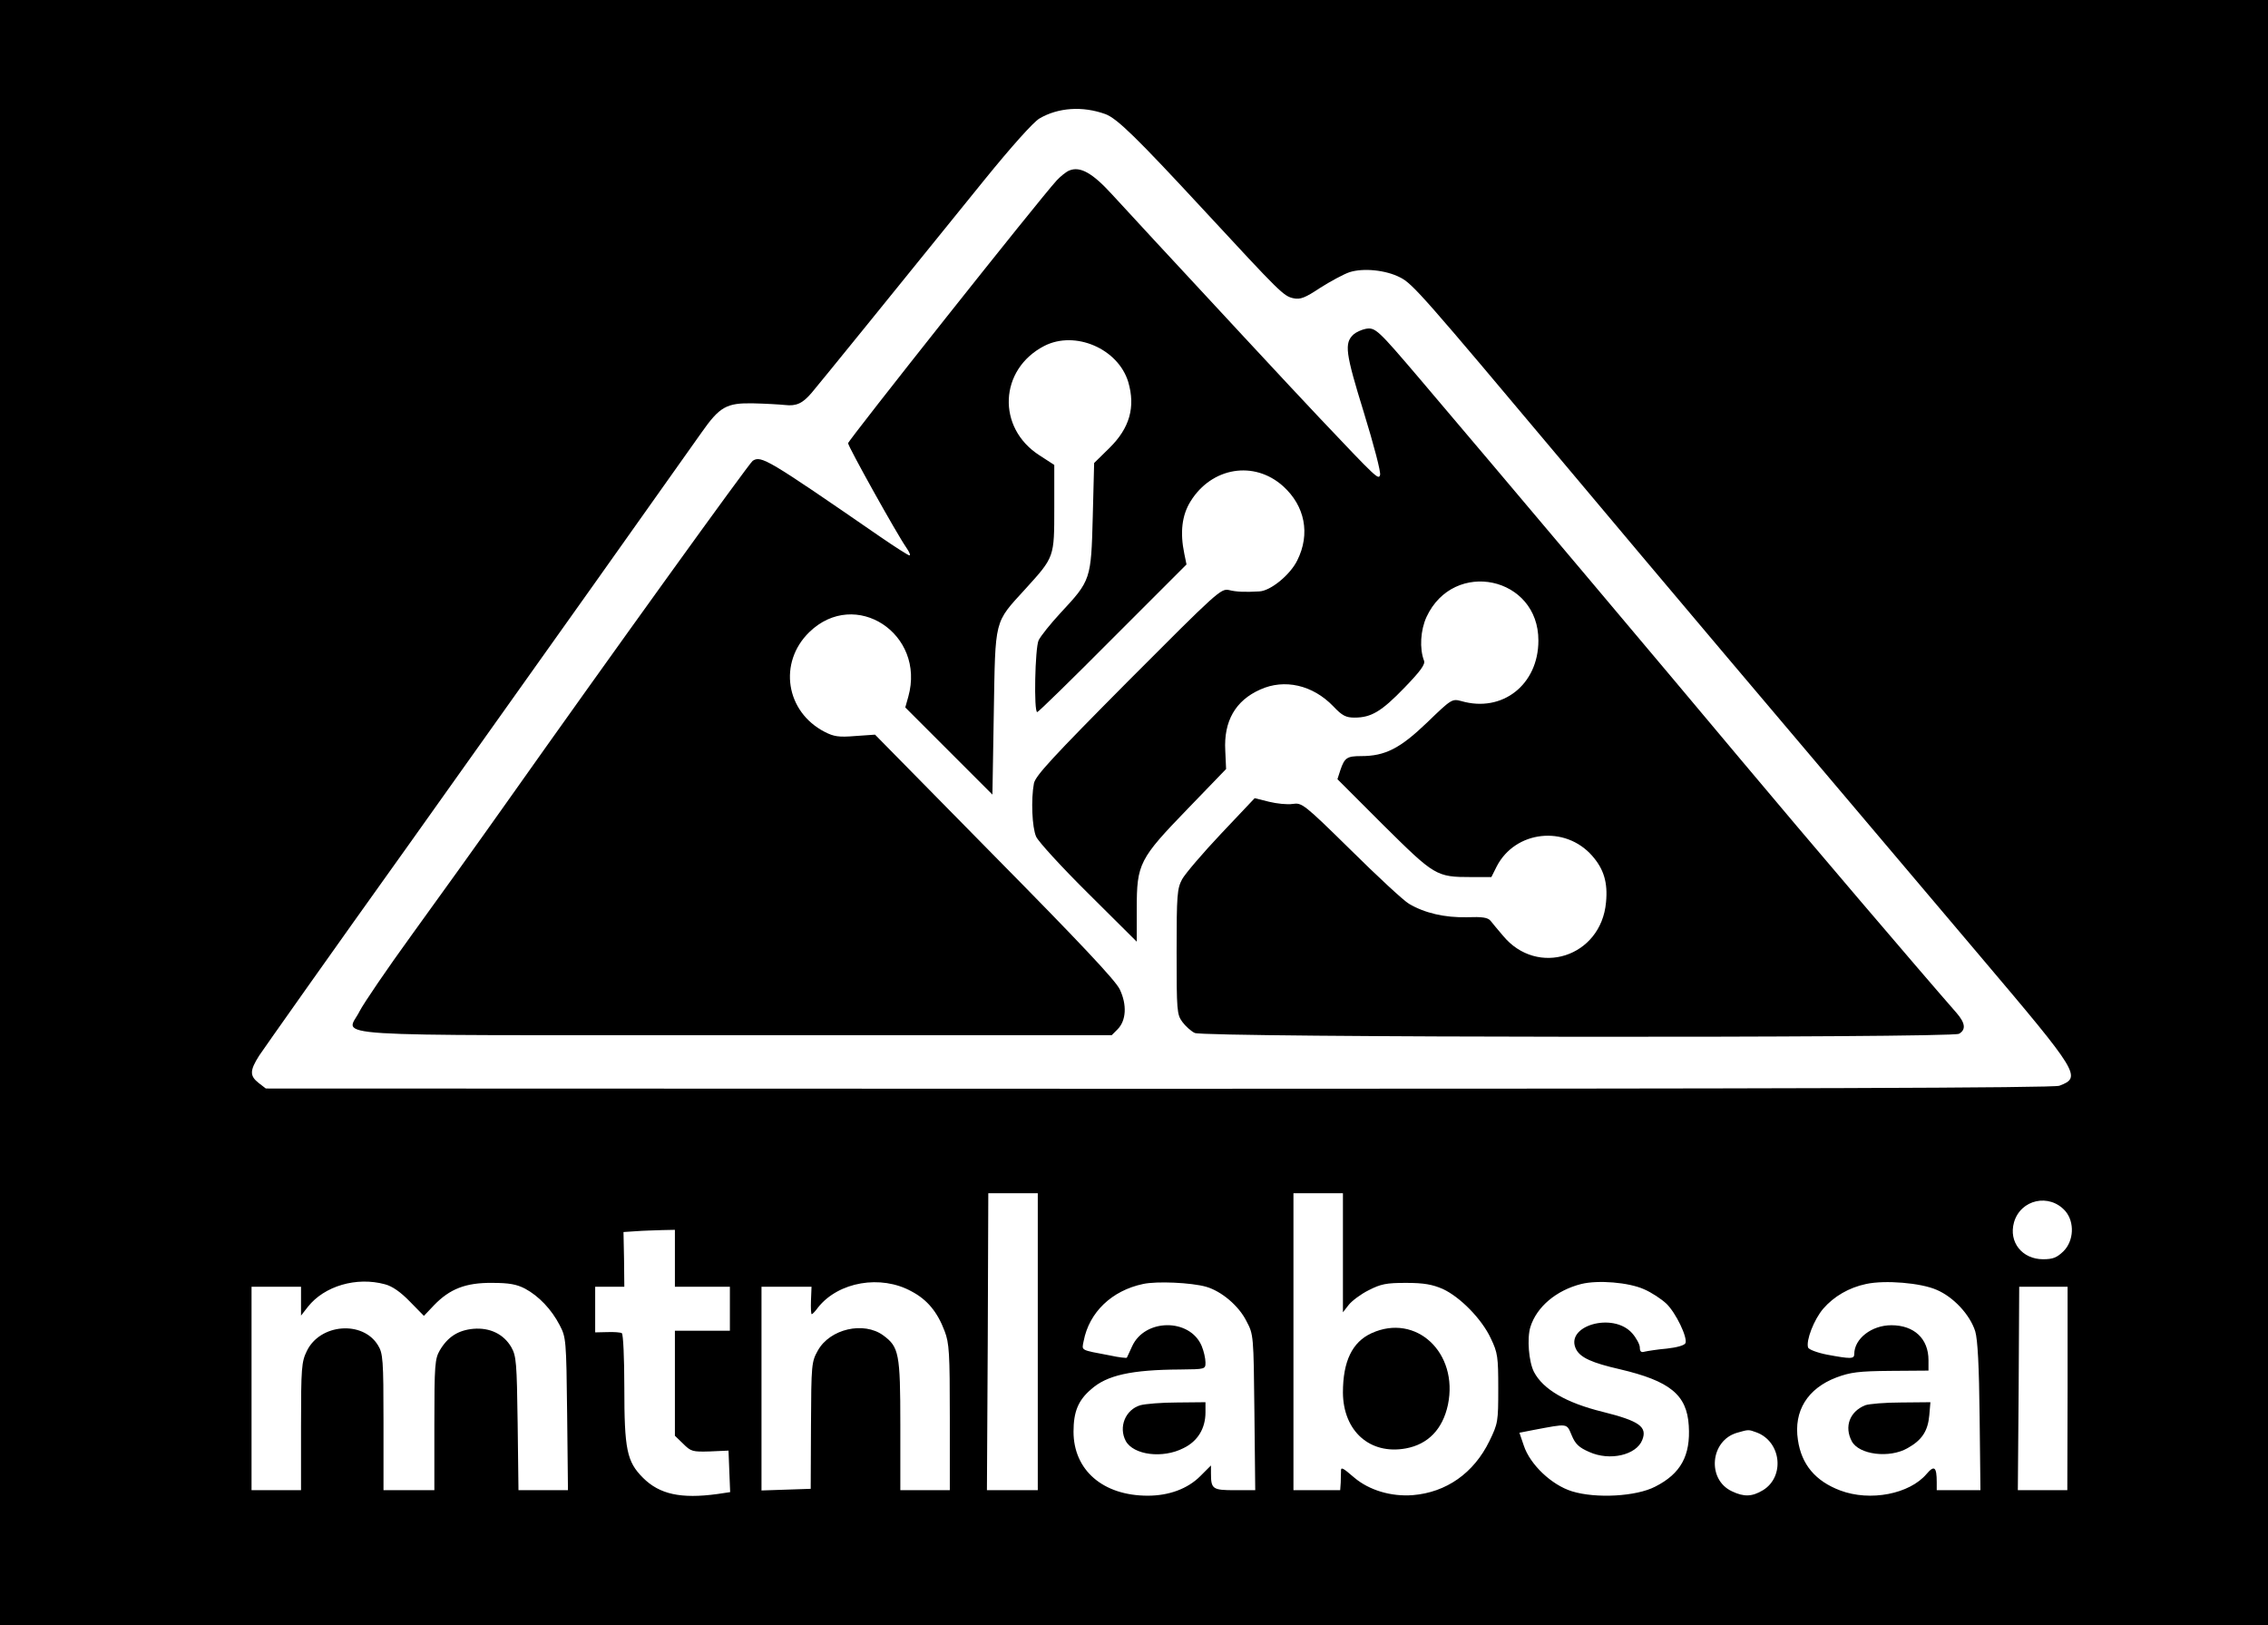
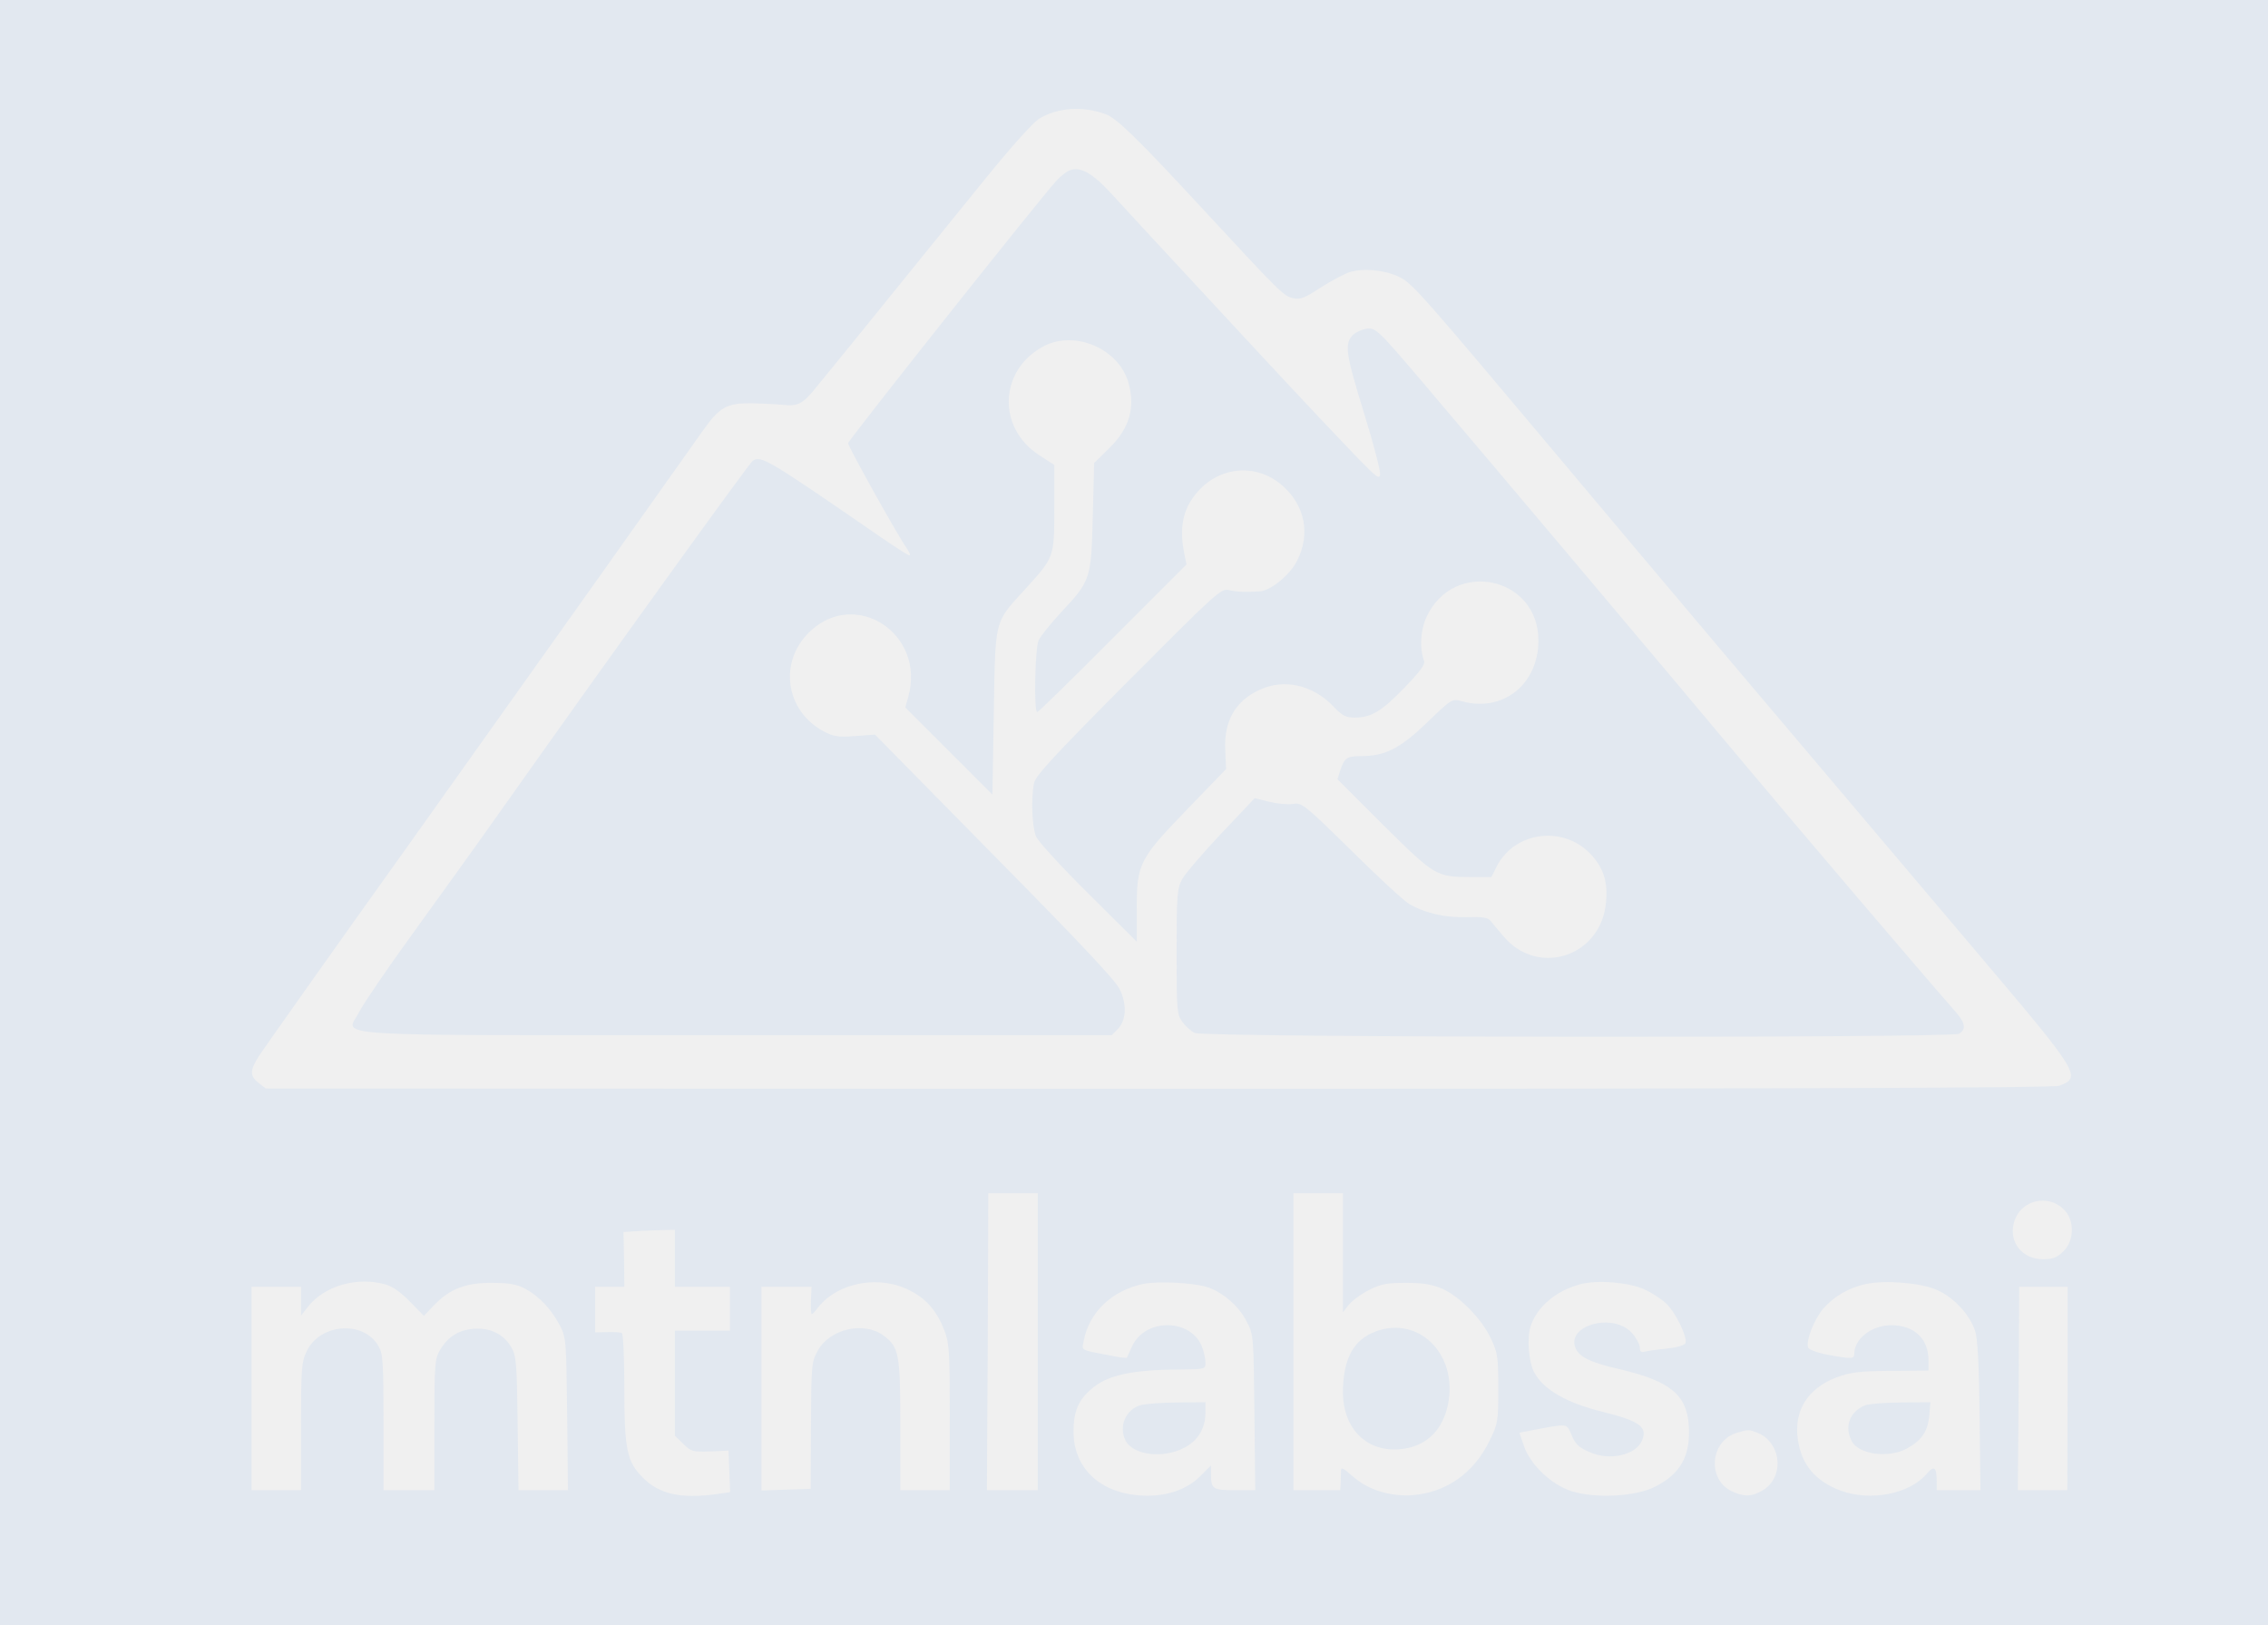
<svg xmlns="http://www.w3.org/2000/svg" width="1100" height="788" viewBox="0 0 1100 788">
-   <path id="Shape" fill="#ffffff" fill-rule="evenodd" stroke="none" d="M -118 1108 L 1247 1108 L 1247 -257 L -118 -257 Z" />
  <g id="Group">
-     <path id="Path" fill="#000000" stroke="none" d="M -118 425.333 L -118 1108 L 564.667 1108 L 1247.333 1108 L 1247.333 425.333 L 1247.333 -257.333 L 564.667 -257.333 L -118 -257.333 L -118 425.333 Z M 536.133 55.333 C 541.867 57.467 551.6 67.067 583.333 101.333 C 621.467 142.533 622.533 143.6 627.467 144.667 C 630.667 145.333 633.067 144.4 640.267 139.6 C 645.333 136.4 651.733 132.933 654.533 132 C 661.2 129.867 672.133 130.933 679.067 134.533 C 685.2 137.6 690.267 143.467 759.6 226 C 806 281.333 854.933 339.2 960.533 463.867 C 1008.533 520.533 1009.733 522.4 998.8 526.533 C 996.133 527.6 867.2 528 562 528 L 128.933 527.867 L 125.467 525.2 C 121.067 521.733 121.067 519.2 125.733 511.867 C 127.867 508.667 160.667 462.133 198.933 408.667 C 262.933 318.8 326.267 229.6 340.267 209.733 C 349.067 197.2 352.4 195.333 365.333 195.6 C 371.2 195.733 378.133 196.133 380.667 196.4 C 386.267 197.067 389.333 195.6 393.733 190.4 C 396.933 186.667 434.133 140.8 477.467 87.2 C 490.667 70.933 501.2 59.2 504.133 57.467 C 513.2 52.133 525.067 51.333 536.133 55.333 Z M 503.333 650.667 L 503.333 722.667 L 491.067 722.667 L 478.667 722.667 L 479.067 650.667 L 479.333 578.667 L 491.333 578.667 L 503.333 578.667 L 503.333 650.667 Z M 651.333 607.467 L 651.333 636.4 L 654.133 632.8 C 655.733 630.8 660 627.6 663.733 625.733 C 669.733 622.667 672.267 622.133 682 622.133 C 690.667 622.133 694.8 622.933 699.733 625.067 C 708.133 628.933 718.667 639.6 723.067 649.067 C 726.4 656 726.667 658 726.667 673.333 C 726.667 689.467 726.533 690.267 722.4 698.8 C 714.8 714.4 701.467 723.733 685.2 725.067 C 674.667 725.867 664 722.667 656.8 716.533 C 651.067 711.6 650.267 711.2 650.4 713.6 C 650.4 714.533 650.267 716.933 650.267 718.933 L 650 722.667 L 638.667 722.667 L 627.333 722.667 L 627.333 650.667 L 627.333 578.667 L 639.333 578.667 L 651.333 578.667 L 651.333 607.467 Z M 1001.733 587.333 C 1006.267 592.667 1005.867 601.733 1000.8 606.8 C 997.6 609.867 995.733 610.667 990.933 610.667 C 980.8 610.667 974.133 602.4 976.8 592.8 C 980 581.6 994 578.533 1001.733 587.333 Z M 327.333 610.267 L 327.333 624 L 340.667 624 L 354 624 L 354 634.667 L 354 645.333 L 340.667 645.333 L 327.333 645.333 L 327.333 670.8 L 327.333 696.267 L 331.333 700.133 C 335.067 703.867 335.867 704.133 344.267 703.867 L 353.333 703.467 L 353.733 713.6 L 354.133 723.6 L 347.867 724.533 C 330.267 726.933 319.867 724.667 311.867 716.667 C 304 708.8 302.8 702.933 302.8 672.667 C 302.8 658.667 302.267 646.933 301.6 646.533 C 301.067 646.133 297.867 645.867 294.533 646 L 288.667 646.133 L 288.667 635.067 L 288.667 624 L 295.733 624 L 302.8 624 L 302.667 610.667 L 302.4 597.467 L 308.533 597.067 C 311.867 596.8 317.467 596.667 321.067 596.533 L 327.333 596.4 L 327.333 610.267 Z M 186.667 622.8 C 190.267 623.733 194.267 626.533 198.8 631.2 L 205.6 638.133 L 210.533 632.933 C 218.133 625.067 225.867 622 238.667 622.133 C 246.933 622.133 250.533 622.8 254.667 624.933 C 261.333 628.533 267.467 634.933 271.467 642.667 C 274.533 648.533 274.667 649.733 275.067 685.6 L 275.467 722.667 L 263.467 722.667 L 251.467 722.667 L 251.067 690.267 C 250.667 660.667 250.4 657.6 248 653.333 C 244.267 646.933 237.6 643.733 229.6 644.4 C 222.267 645.067 217.2 648.267 213.333 654.8 C 210.933 658.933 210.667 661.733 210.667 690.933 L 210.667 722.667 L 198.4 722.667 L 186 722.667 L 186 689.6 C 186 659.333 185.733 656.267 183.333 652.4 C 176 640.267 155.2 641.867 148.8 655.2 C 146.267 660.4 146 663.2 146 691.733 L 146 722.667 L 134 722.667 L 122 722.667 L 122 673.333 L 122 624 L 134 624 L 146 624 L 146 630.933 L 146 638 L 149.333 633.733 C 157.333 623.6 172.933 619.067 186.667 622.8 Z M 442.133 626.267 C 449.733 630.267 454.667 636.267 458.133 645.467 C 460.4 651.333 460.667 656.133 460.667 687.333 L 460.667 722.667 L 448.667 722.667 L 436.667 722.667 L 436.667 690.933 C 436.667 656.267 436 653.2 428.4 647.6 C 418.933 640.667 402.533 644.4 396.667 654.933 C 393.6 660.4 393.467 661.6 393.333 691.333 L 393.2 722 L 381.333 722.4 L 369.333 722.8 L 369.333 673.333 L 369.333 624 L 381.467 624 L 393.6 624 L 393.333 630.667 C 393.2 634.267 393.333 637.333 393.733 637.333 C 394 637.333 395.467 635.867 396.8 634 C 406.667 621.6 427.2 618 442.133 626.267 Z M 584.933 624 C 592.4 626.133 600.8 633.2 604.533 640.667 C 608 647.2 608 647.467 608.4 684.933 L 608.8 722.667 L 598.933 722.667 C 588.133 722.667 587.333 722.133 587.333 714.533 L 587.333 710.667 L 582.133 715.867 C 576 722 566.933 725.333 556.667 725.333 C 534.933 725.333 520.667 712.933 520.667 694.267 C 520.667 684.667 522.933 679.067 529.2 673.733 C 536.8 666.933 548.533 664.267 572.4 664.133 C 584.667 664 584.667 664 584.667 660.667 C 584.667 658.8 583.867 655.2 582.8 652.667 C 577.067 639.2 555.2 639.333 549.067 652.933 C 547.733 655.733 546.667 658.267 546.533 658.4 C 546.267 658.667 542.667 658.267 538.4 657.333 C 523.6 654.533 524.667 655.067 525.6 650.267 C 528.267 636.4 539.2 625.867 554.4 622.667 C 561.067 621.2 577.867 622 584.933 624 Z M 797.333 625.2 C 801.067 626.8 805.867 630 808.267 632.267 C 812.8 636.667 818.533 648.533 817.467 651.333 C 817.067 652.4 813.333 653.467 808.4 654 C 803.733 654.4 798.933 655.2 797.733 655.467 C 796 656 795.333 655.467 795.333 653.467 C 795.333 652 793.6 648.8 791.6 646.533 C 782.267 636 758.4 643.067 764.533 654.533 C 766.667 658.4 772.133 660.933 785.6 664 C 810 669.733 818.133 676.4 819.067 691.333 C 820 705.867 815.2 714.667 802.8 720.933 C 793.6 725.733 774 726.8 762.4 723.2 C 752.533 720.133 742.133 710.267 739.067 701.067 L 736.933 694.8 L 743.733 693.467 C 760.8 690.267 759.733 690.133 762.267 696 C 764 700.267 765.867 702 770.8 704.133 C 780.8 708.667 793.733 705.6 796.533 698.267 C 799.067 691.867 794.933 689.067 777.333 684.667 C 759.467 680.267 748.4 673.733 744 665.333 C 741.467 660.4 740.533 649.067 742.267 643.467 C 745.333 633.733 754.8 625.733 766.933 622.667 C 775.067 620.667 789.867 621.867 797.333 625.2 Z M 939.2 625.467 C 947.467 628.933 955.467 637.6 958 645.6 C 959.2 649.6 959.867 662.4 960.133 686.933 L 960.533 722.667 L 949.867 722.667 L 939.333 722.667 L 939.333 718.8 C 939.333 711.333 938.133 710.4 934.4 714.8 C 926.133 724.533 907.067 728.267 892.533 722.8 C 880.533 718.267 873.733 710.267 872 698.267 C 869.867 684.267 876.667 673.333 890.667 668 C 897.467 665.467 901.467 664.933 916.933 664.8 L 935.333 664.667 L 935.333 659.6 C 935.333 649.2 928.4 642.667 917.333 642.667 C 907.733 642.667 899.333 649.2 899.333 656.667 C 899.333 659.067 897.6 659.067 886.133 656.933 C 881.333 656 877.2 654.4 876.933 653.467 C 875.867 650.133 879.733 640 884.267 634.667 C 889.467 628.667 896.8 624.4 905.067 622.667 C 914.267 620.667 931.6 622.133 939.2 625.467 Z M 1002.8 673.333 L 1002.667 722.667 L 990.667 722.667 L 978.667 722.667 L 979.067 673.333 L 979.333 624 L 991.067 624 L 1002.8 624 L 1002.8 673.333 Z M 852 694.667 C 864 699.2 865.733 716.133 855.067 722.667 C 849.733 725.867 845.867 726 840 723.2 C 827.733 717.467 829.467 698.533 842.533 694.8 C 848.133 693.2 848 693.2 852 694.667 Z" />
-     <path id="path1" fill="#000000" stroke="none" d="M 518.667 82.667 C 517.2 83.2 514.4 85.467 512.533 87.467 C 504.267 96.4 411.333 213.6 411.333 214.933 C 411.333 216.533 434.933 258.933 439.6 265.6 C 441.067 267.733 441.733 269.333 441.067 269.333 C 440.533 269.333 434 265.2 426.667 260.133 C 372.133 222.533 369.2 220.8 365.067 223.467 C 363.333 224.667 296.133 317.867 245.6 389.333 C 232.4 408 211.733 436.8 199.733 453.333 C 187.733 469.867 176.4 486.533 174.4 490.4 C 168.133 503.2 149.6 502 357.333 502 L 539.2 502 L 542 499.2 C 546.267 494.933 546.667 487.2 543.067 479.733 C 540.933 475.333 523.333 456.667 482.133 414.933 L 424.4 356.267 L 414.8 356.933 C 406.8 357.6 404.4 357.2 400 354.933 C 381.067 345.2 377.333 321.333 392.533 306.533 C 414.8 284.933 449.067 307.333 440.533 337.867 L 439.067 343.067 L 460.267 364.267 L 481.333 385.333 L 482 345.733 C 482.8 299.6 482 302.4 497.333 285.6 C 511.467 270 511.333 270.4 511.333 246.133 L 511.333 225.467 L 504.133 220.8 C 483.333 207.467 484.533 179.067 506.533 167.733 C 521.467 160.133 542.267 169.067 547.2 185.2 C 550.8 197.467 547.867 207.6 538.133 217.2 L 530.667 224.533 L 530 250.533 C 529.2 281.067 529.067 281.467 514.4 297.2 C 509.467 302.533 504.667 308.533 503.733 310.533 C 502 314.267 501.333 345.333 503.067 345.333 C 503.6 345.333 520.133 329.2 539.733 309.467 L 575.467 273.733 L 574.4 268.533 C 572.267 258.267 573.2 249.867 577.467 243.067 C 587.733 226.533 608.267 223.2 622.267 235.733 C 632.933 245.333 635.6 258.933 629.2 271.733 C 625.733 278.8 616.267 286.533 610.8 286.8 C 604 287.2 599.733 287.067 596 286.133 C 592.133 285.333 590.267 287.067 547.2 330.267 C 510.667 367.067 502.267 376.133 501.467 379.867 C 500 387.6 500.533 401.2 502.533 405.733 C 503.6 408.133 514.933 420.533 527.867 433.333 L 551.333 456.667 L 551.333 440.667 C 551.333 418.8 552.533 416.533 576.133 392.133 L 594.667 372.933 L 594.267 364 C 593.467 349.733 599.2 339.733 611.2 334.4 C 622.933 329.067 636.667 332.133 646.667 342.533 C 650.933 347.067 652.8 348 656.933 348 C 665.067 348 670 345.067 681.2 333.467 C 689.067 325.333 691.333 322.133 690.667 320.4 C 688.4 314.533 688.933 305.6 691.867 299.2 C 705.067 270.8 746.267 279.6 746.133 310.667 C 746.133 332 728.667 345.733 708.8 340 C 704.267 338.8 704 338.933 692.133 350.4 C 679.067 362.933 671.867 366.667 660.133 366.667 C 653.333 366.667 652.133 367.467 650.133 373.333 L 648.667 377.867 L 670.933 400.133 C 695.867 424.8 696.533 425.333 713.6 425.333 L 723.333 425.333 L 725.867 420.267 C 734.8 402.8 759.067 400 772.267 415.067 C 777.867 421.467 779.867 428 778.933 437.6 C 776.533 464.133 745.6 474 728.933 453.733 C 726.533 450.933 723.867 447.733 722.933 446.533 C 721.6 444.933 718.933 444.533 711.467 444.8 C 700.8 445.067 690.933 442.8 683.333 438.267 C 680.8 436.8 668.133 425.067 655.2 412.267 C 632.267 389.733 631.467 389.2 626.933 389.867 C 624.4 390.267 619.2 389.733 615.467 388.8 L 608.533 387.067 L 592.267 404.267 C 583.333 413.733 574.8 423.733 573.333 426.4 C 570.933 430.933 570.667 433.867 570.667 461.6 C 570.667 490.133 570.8 492 573.467 495.6 C 574.933 497.6 577.733 500.133 579.467 500.933 C 583.733 503.2 946 503.467 950.133 501.333 C 953.6 499.333 953.2 496.133 948.933 491.2 C 931.867 471.733 875.467 405.6 844.533 368.667 C 809.733 327.067 726.8 228.667 688.267 183.333 C 668.267 159.867 667.067 158.667 662.4 159.467 C 660.4 159.867 657.733 161.067 656.533 162.133 C 651.867 166.4 652.533 171.067 661.467 200 C 666.267 215.6 669.867 229.2 669.333 230.4 C 668.533 232.667 668 232.267 640 202.667 C 634.8 197.2 618 179.2 602.667 162.667 C 587.333 146.133 568.133 125.467 560 116.667 C 551.867 107.867 542.533 97.733 539.333 94.267 C 529.867 83.867 523.867 80.533 518.667 82.667 Z" />
-     <path id="path2" fill="#000000" stroke="none" d="M 665.2 646.533 C 655.867 650.8 651.333 660.133 651.333 675.333 C 651.467 694 664.4 705.6 681.867 702.4 C 692.667 700.4 699.733 693.067 702.267 681.2 C 707.467 656 686.8 636.667 665.2 646.533 Z" />
-     <path id="path3" fill="#000000" stroke="none" d="M 553.067 681.467 C 545.867 683.6 542.4 692 546 698.8 C 549.733 705.6 563.867 707.467 574 702.267 C 580.933 698.933 584.667 692.667 584.667 684.933 L 584.667 680 L 571.067 680.133 C 563.467 680.133 555.467 680.8 553.067 681.467 Z" />
-     <path id="path4" fill="#000000" stroke="none" d="M 904.667 681.467 C 897.067 684.533 894.4 691.867 898.133 698.933 C 901.6 705.467 916.4 707.333 925.2 702.267 C 932.133 698.4 935.067 694 935.733 686.267 L 936.267 680 L 922.133 680.133 C 914.4 680.133 906.533 680.8 904.667 681.467 Z" />
+     <path id="Path" fill="#e2e8f0" stroke="none" d="M -118 425.333 L -118 1108 L 564.667 1108 L 1247.333 1108 L 1247.333 425.333 L 1247.333 -257.333 L 564.667 -257.333 L -118 -257.333 L -118 425.333 Z M 536.133 55.333 C 541.867 57.467 551.6 67.067 583.333 101.333 C 621.467 142.533 622.533 143.6 627.467 144.667 C 630.667 145.333 633.067 144.4 640.267 139.6 C 645.333 136.4 651.733 132.933 654.533 132 C 661.2 129.867 672.133 130.933 679.067 134.533 C 685.2 137.6 690.267 143.467 759.6 226 C 806 281.333 854.933 339.2 960.533 463.867 C 1008.533 520.533 1009.733 522.4 998.8 526.533 C 996.133 527.6 867.2 528 562 528 L 128.933 527.867 L 125.467 525.2 C 121.067 521.733 121.067 519.2 125.733 511.867 C 127.867 508.667 160.667 462.133 198.933 408.667 C 262.933 318.8 326.267 229.6 340.267 209.733 C 349.067 197.2 352.4 195.333 365.333 195.6 C 371.2 195.733 378.133 196.133 380.667 196.4 C 386.267 197.067 389.333 195.6 393.733 190.4 C 396.933 186.667 434.133 140.8 477.467 87.2 C 490.667 70.933 501.2 59.2 504.133 57.467 C 513.2 52.133 525.067 51.333 536.133 55.333 Z M 503.333 650.667 L 503.333 722.667 L 491.067 722.667 L 478.667 722.667 L 479.067 650.667 L 479.333 578.667 L 491.333 578.667 L 503.333 578.667 L 503.333 650.667 Z M 651.333 607.467 L 651.333 636.4 L 654.133 632.8 C 655.733 630.8 660 627.6 663.733 625.733 C 669.733 622.667 672.267 622.133 682 622.133 C 690.667 622.133 694.8 622.933 699.733 625.067 C 708.133 628.933 718.667 639.6 723.067 649.067 C 726.4 656 726.667 658 726.667 673.333 C 726.667 689.467 726.533 690.267 722.4 698.8 C 714.8 714.4 701.467 723.733 685.2 725.067 C 674.667 725.867 664 722.667 656.8 716.533 C 651.067 711.6 650.267 711.2 650.4 713.6 C 650.4 714.533 650.267 716.933 650.267 718.933 L 650 722.667 L 638.667 722.667 L 627.333 722.667 L 627.333 650.667 L 627.333 578.667 L 639.333 578.667 L 651.333 578.667 L 651.333 607.467 Z M 1001.733 587.333 C 1006.267 592.667 1005.867 601.733 1000.8 606.8 C 997.6 609.867 995.733 610.667 990.933 610.667 C 980.8 610.667 974.133 602.4 976.8 592.8 C 980 581.6 994 578.533 1001.733 587.333 Z M 327.333 610.267 L 327.333 624 L 340.667 624 L 354 624 L 354 634.667 L 354 645.333 L 340.667 645.333 L 327.333 645.333 L 327.333 670.8 L 327.333 696.267 L 331.333 700.133 C 335.067 703.867 335.867 704.133 344.267 703.867 L 353.333 703.467 L 353.733 713.6 L 354.133 723.6 L 347.867 724.533 C 330.267 726.933 319.867 724.667 311.867 716.667 C 304 708.8 302.8 702.933 302.8 672.667 C 302.8 658.667 302.267 646.933 301.6 646.533 C 301.067 646.133 297.867 645.867 294.533 646 L 288.667 646.133 L 288.667 635.067 L 288.667 624 L 295.733 624 L 302.8 624 L 302.667 610.667 L 302.4 597.467 L 308.533 597.067 C 311.867 596.8 317.467 596.667 321.067 596.533 L 327.333 596.4 L 327.333 610.267 Z M 186.667 622.8 C 190.267 623.733 194.267 626.533 198.8 631.2 L 205.6 638.133 L 210.533 632.933 C 218.133 625.067 225.867 622 238.667 622.133 C 246.933 622.133 250.533 622.8 254.667 624.933 C 261.333 628.533 267.467 634.933 271.467 642.667 C 274.533 648.533 274.667 649.733 275.067 685.6 L 275.467 722.667 L 263.467 722.667 L 251.467 722.667 L 251.067 690.267 C 250.667 660.667 250.4 657.6 248 653.333 C 244.267 646.933 237.6 643.733 229.6 644.4 C 222.267 645.067 217.2 648.267 213.333 654.8 C 210.933 658.933 210.667 661.733 210.667 690.933 L 210.667 722.667 L 198.4 722.667 L 186 722.667 L 186 689.6 C 186 659.333 185.733 656.267 183.333 652.4 C 176 640.267 155.2 641.867 148.8 655.2 C 146.267 660.4 146 663.2 146 691.733 L 146 722.667 L 134 722.667 L 122 722.667 L 122 673.333 L 122 624 L 134 624 L 146 624 L 146 630.933 L 146 638 L 149.333 633.733 C 157.333 623.6 172.933 619.067 186.667 622.8 Z M 442.133 626.267 C 449.733 630.267 454.667 636.267 458.133 645.467 C 460.4 651.333 460.667 656.133 460.667 687.333 L 460.667 722.667 L 448.667 722.667 L 436.667 722.667 L 436.667 690.933 C 436.667 656.267 436 653.2 428.4 647.6 C 418.933 640.667 402.533 644.4 396.667 654.933 C 393.6 660.4 393.467 661.6 393.333 691.333 L 393.2 722 L 381.333 722.4 L 369.333 722.8 L 369.333 673.333 L 369.333 624 L 381.467 624 L 393.6 624 L 393.333 630.667 C 393.2 634.267 393.333 637.333 393.733 637.333 C 394 637.333 395.467 635.867 396.8 634 C 406.667 621.6 427.2 618 442.133 626.267 Z M 584.933 624 C 592.4 626.133 600.8 633.2 604.533 640.667 C 608 647.2 608 647.467 608.4 684.933 L 608.8 722.667 L 598.933 722.667 C 588.133 722.667 587.333 722.133 587.333 714.533 L 587.333 710.667 L 582.133 715.867 C 576 722 566.933 725.333 556.667 725.333 C 534.933 725.333 520.667 712.933 520.667 694.267 C 520.667 684.667 522.933 679.067 529.2 673.733 C 536.8 666.933 548.533 664.267 572.4 664.133 C 584.667 664 584.667 664 584.667 660.667 C 584.667 658.8 583.867 655.2 582.8 652.667 C 577.067 639.2 555.2 639.333 549.067 652.933 C 547.733 655.733 546.667 658.267 546.533 658.4 C 546.267 658.667 542.667 658.267 538.4 657.333 C 523.6 654.533 524.667 655.067 525.6 650.267 C 528.267 636.4 539.2 625.867 554.4 622.667 C 561.067 621.2 577.867 622 584.933 624 Z M 797.333 625.2 C 801.067 626.8 805.867 630 808.267 632.267 C 812.8 636.667 818.533 648.533 817.467 651.333 C 817.067 652.4 813.333 653.467 808.4 654 C 803.733 654.4 798.933 655.2 797.733 655.467 C 796 656 795.333 655.467 795.333 653.467 C 795.333 652 793.6 648.8 791.6 646.533 C 782.267 636 758.4 643.067 764.533 654.533 C 766.667 658.4 772.133 660.933 785.6 664 C 810 669.733 818.133 676.4 819.067 691.333 C 820 705.867 815.2 714.667 802.8 720.933 C 793.6 725.733 774 726.8 762.4 723.2 C 752.533 720.133 742.133 710.267 739.067 701.067 L 736.933 694.8 L 743.733 693.467 C 760.8 690.267 759.733 690.133 762.267 696 C 764 700.267 765.867 702 770.8 704.133 C 780.8 708.667 793.733 705.6 796.533 698.267 C 799.067 691.867 794.933 689.067 777.333 684.667 C 759.467 680.267 748.4 673.733 744 665.333 C 741.467 660.4 740.533 649.067 742.267 643.467 C 745.333 633.733 754.8 625.733 766.933 622.667 C 775.067 620.667 789.867 621.867 797.333 625.2 Z M 939.2 625.467 C 947.467 628.933 955.467 637.6 958 645.6 C 959.2 649.6 959.867 662.4 960.133 686.933 L 960.533 722.667 L 949.867 722.667 L 939.333 722.667 L 939.333 718.8 C 939.333 711.333 938.133 710.4 934.4 714.8 C 926.133 724.533 907.067 728.267 892.533 722.8 C 880.533 718.267 873.733 710.267 872 698.267 C 869.867 684.267 876.667 673.333 890.667 668 C 897.467 665.467 901.467 664.933 916.933 664.8 L 935.333 664.667 L 935.333 659.6 C 935.333 649.2 928.4 642.667 917.333 642.667 C 907.733 642.667 899.333 649.2 899.333 656.667 C 899.333 659.067 897.6 659.067 886.133 656.933 C 881.333 656 877.2 654.4 876.933 653.467 C 875.867 650.133 879.733 640 884.267 634.667 C 889.467 628.667 896.8 624.4 905.067 622.667 C 914.267 620.667 931.6 622.133 939.2 625.467 Z M 1002.8 673.333 L 1002.667 722.667 L 990.667 722.667 L 978.667 722.667 L 979.067 673.333 L 979.333 624 L 991.067 624 L 1002.8 624 L 1002.8 673.333 Z M 852 694.667 C 864 699.2 865.733 716.133 855.067 722.667 C 849.733 725.867 845.867 726 840 723.2 C 827.733 717.467 829.467 698.533 842.533 694.8 C 848.133 693.2 848 693.2 852 694.667 Z" />
+     <path id="path1" fill="#e2e8f0" stroke="none" d="M 518.667 82.667 C 517.2 83.2 514.4 85.467 512.533 87.467 C 504.267 96.4 411.333 213.6 411.333 214.933 C 411.333 216.533 434.933 258.933 439.6 265.6 C 441.067 267.733 441.733 269.333 441.067 269.333 C 440.533 269.333 434 265.2 426.667 260.133 C 372.133 222.533 369.2 220.8 365.067 223.467 C 363.333 224.667 296.133 317.867 245.6 389.333 C 232.4 408 211.733 436.8 199.733 453.333 C 187.733 469.867 176.4 486.533 174.4 490.4 C 168.133 503.2 149.6 502 357.333 502 L 539.2 502 L 542 499.2 C 546.267 494.933 546.667 487.2 543.067 479.733 C 540.933 475.333 523.333 456.667 482.133 414.933 L 424.4 356.267 L 414.8 356.933 C 406.8 357.6 404.4 357.2 400 354.933 C 381.067 345.2 377.333 321.333 392.533 306.533 C 414.8 284.933 449.067 307.333 440.533 337.867 L 439.067 343.067 L 460.267 364.267 L 481.333 385.333 L 482 345.733 C 482.8 299.6 482 302.4 497.333 285.6 C 511.467 270 511.333 270.4 511.333 246.133 L 511.333 225.467 L 504.133 220.8 C 483.333 207.467 484.533 179.067 506.533 167.733 C 521.467 160.133 542.267 169.067 547.2 185.2 C 550.8 197.467 547.867 207.6 538.133 217.2 L 530.667 224.533 L 530 250.533 C 529.2 281.067 529.067 281.467 514.4 297.2 C 509.467 302.533 504.667 308.533 503.733 310.533 C 502 314.267 501.333 345.333 503.067 345.333 C 503.6 345.333 520.133 329.2 539.733 309.467 L 575.467 273.733 L 574.4 268.533 C 572.267 258.267 573.2 249.867 577.467 243.067 C 587.733 226.533 608.267 223.2 622.267 235.733 C 632.933 245.333 635.6 258.933 629.2 271.733 C 625.733 278.8 616.267 286.533 610.8 286.8 C 604 287.2 599.733 287.067 596 286.133 C 592.133 285.333 590.267 287.067 547.2 330.267 C 510.667 367.067 502.267 376.133 501.467 379.867 C 500 387.6 500.533 401.2 502.533 405.733 C 503.6 408.133 514.933 420.533 527.867 433.333 L 551.333 456.667 L 551.333 440.667 C 551.333 418.8 552.533 416.533 576.133 392.133 L 594.667 372.933 L 594.267 364 C 593.467 349.733 599.2 339.733 611.2 334.4 C 622.933 329.067 636.667 332.133 646.667 342.533 C 650.933 347.067 652.8 348 656.933 348 C 665.067 348 670 345.067 681.2 333.467 C 689.067 325.333 691.333 322.133 690.667 320.4 C 688.4 314.533 688.933 305.6 691.867 299.2 C 705.067 270.8 746.267 279.6 746.133 310.667 C 746.133 332 728.667 345.733 708.8 340 C 704.267 338.8 704 338.933 692.133 350.4 C 679.067 362.933 671.867 366.667 660.133 366.667 C 653.333 366.667 652.133 367.467 650.133 373.333 L 648.667 377.867 L 670.933 400.133 C 695.867 424.8 696.533 425.333 713.6 425.333 L 723.333 425.333 L 725.867 420.267 C 734.8 402.8 759.067 400 772.267 415.067 C 777.867 421.467 779.867 428 778.933 437.6 C 776.533 464.133 745.6 474 728.933 453.733 C 726.533 450.933 723.867 447.733 722.933 446.533 C 721.6 444.933 718.933 444.533 711.467 444.8 C 700.8 445.067 690.933 442.8 683.333 438.267 C 680.8 436.8 668.133 425.067 655.2 412.267 C 632.267 389.733 631.467 389.2 626.933 389.867 C 624.4 390.267 619.2 389.733 615.467 388.8 L 608.533 387.067 L 592.267 404.267 C 583.333 413.733 574.8 423.733 573.333 426.4 C 570.933 430.933 570.667 433.867 570.667 461.6 C 570.667 490.133 570.8 492 573.467 495.6 C 574.933 497.6 577.733 500.133 579.467 500.933 C 583.733 503.2 946 503.467 950.133 501.333 C 953.6 499.333 953.2 496.133 948.933 491.2 C 931.867 471.733 875.467 405.6 844.533 368.667 C 809.733 327.067 726.8 228.667 688.267 183.333 C 668.267 159.867 667.067 158.667 662.4 159.467 C 660.4 159.867 657.733 161.067 656.533 162.133 C 651.867 166.4 652.533 171.067 661.467 200 C 666.267 215.6 669.867 229.2 669.333 230.4 C 668.533 232.667 668 232.267 640 202.667 C 634.8 197.2 618 179.2 602.667 162.667 C 587.333 146.133 568.133 125.467 560 116.667 C 551.867 107.867 542.533 97.733 539.333 94.267 C 529.867 83.867 523.867 80.533 518.667 82.667 Z" />
+     <path id="path2" fill="#e2e8f0" stroke="none" d="M 665.2 646.533 C 655.867 650.8 651.333 660.133 651.333 675.333 C 651.467 694 664.4 705.6 681.867 702.4 C 692.667 700.4 699.733 693.067 702.267 681.2 C 707.467 656 686.8 636.667 665.2 646.533 Z" />
+     <path id="path3" fill="#e2e8f0" stroke="none" d="M 553.067 681.467 C 545.867 683.6 542.4 692 546 698.8 C 549.733 705.6 563.867 707.467 574 702.267 C 580.933 698.933 584.667 692.667 584.667 684.933 L 584.667 680 L 571.067 680.133 C 563.467 680.133 555.467 680.8 553.067 681.467 Z" />
+     <path id="path4" fill="#e2e8f0" stroke="none" d="M 904.667 681.467 C 897.067 684.533 894.4 691.867 898.133 698.933 C 901.6 705.467 916.4 707.333 925.2 702.267 C 932.133 698.4 935.067 694 935.733 686.267 L 936.267 680 L 922.133 680.133 C 914.4 680.133 906.533 680.8 904.667 681.467 Z" />
  </g>
</svg>
